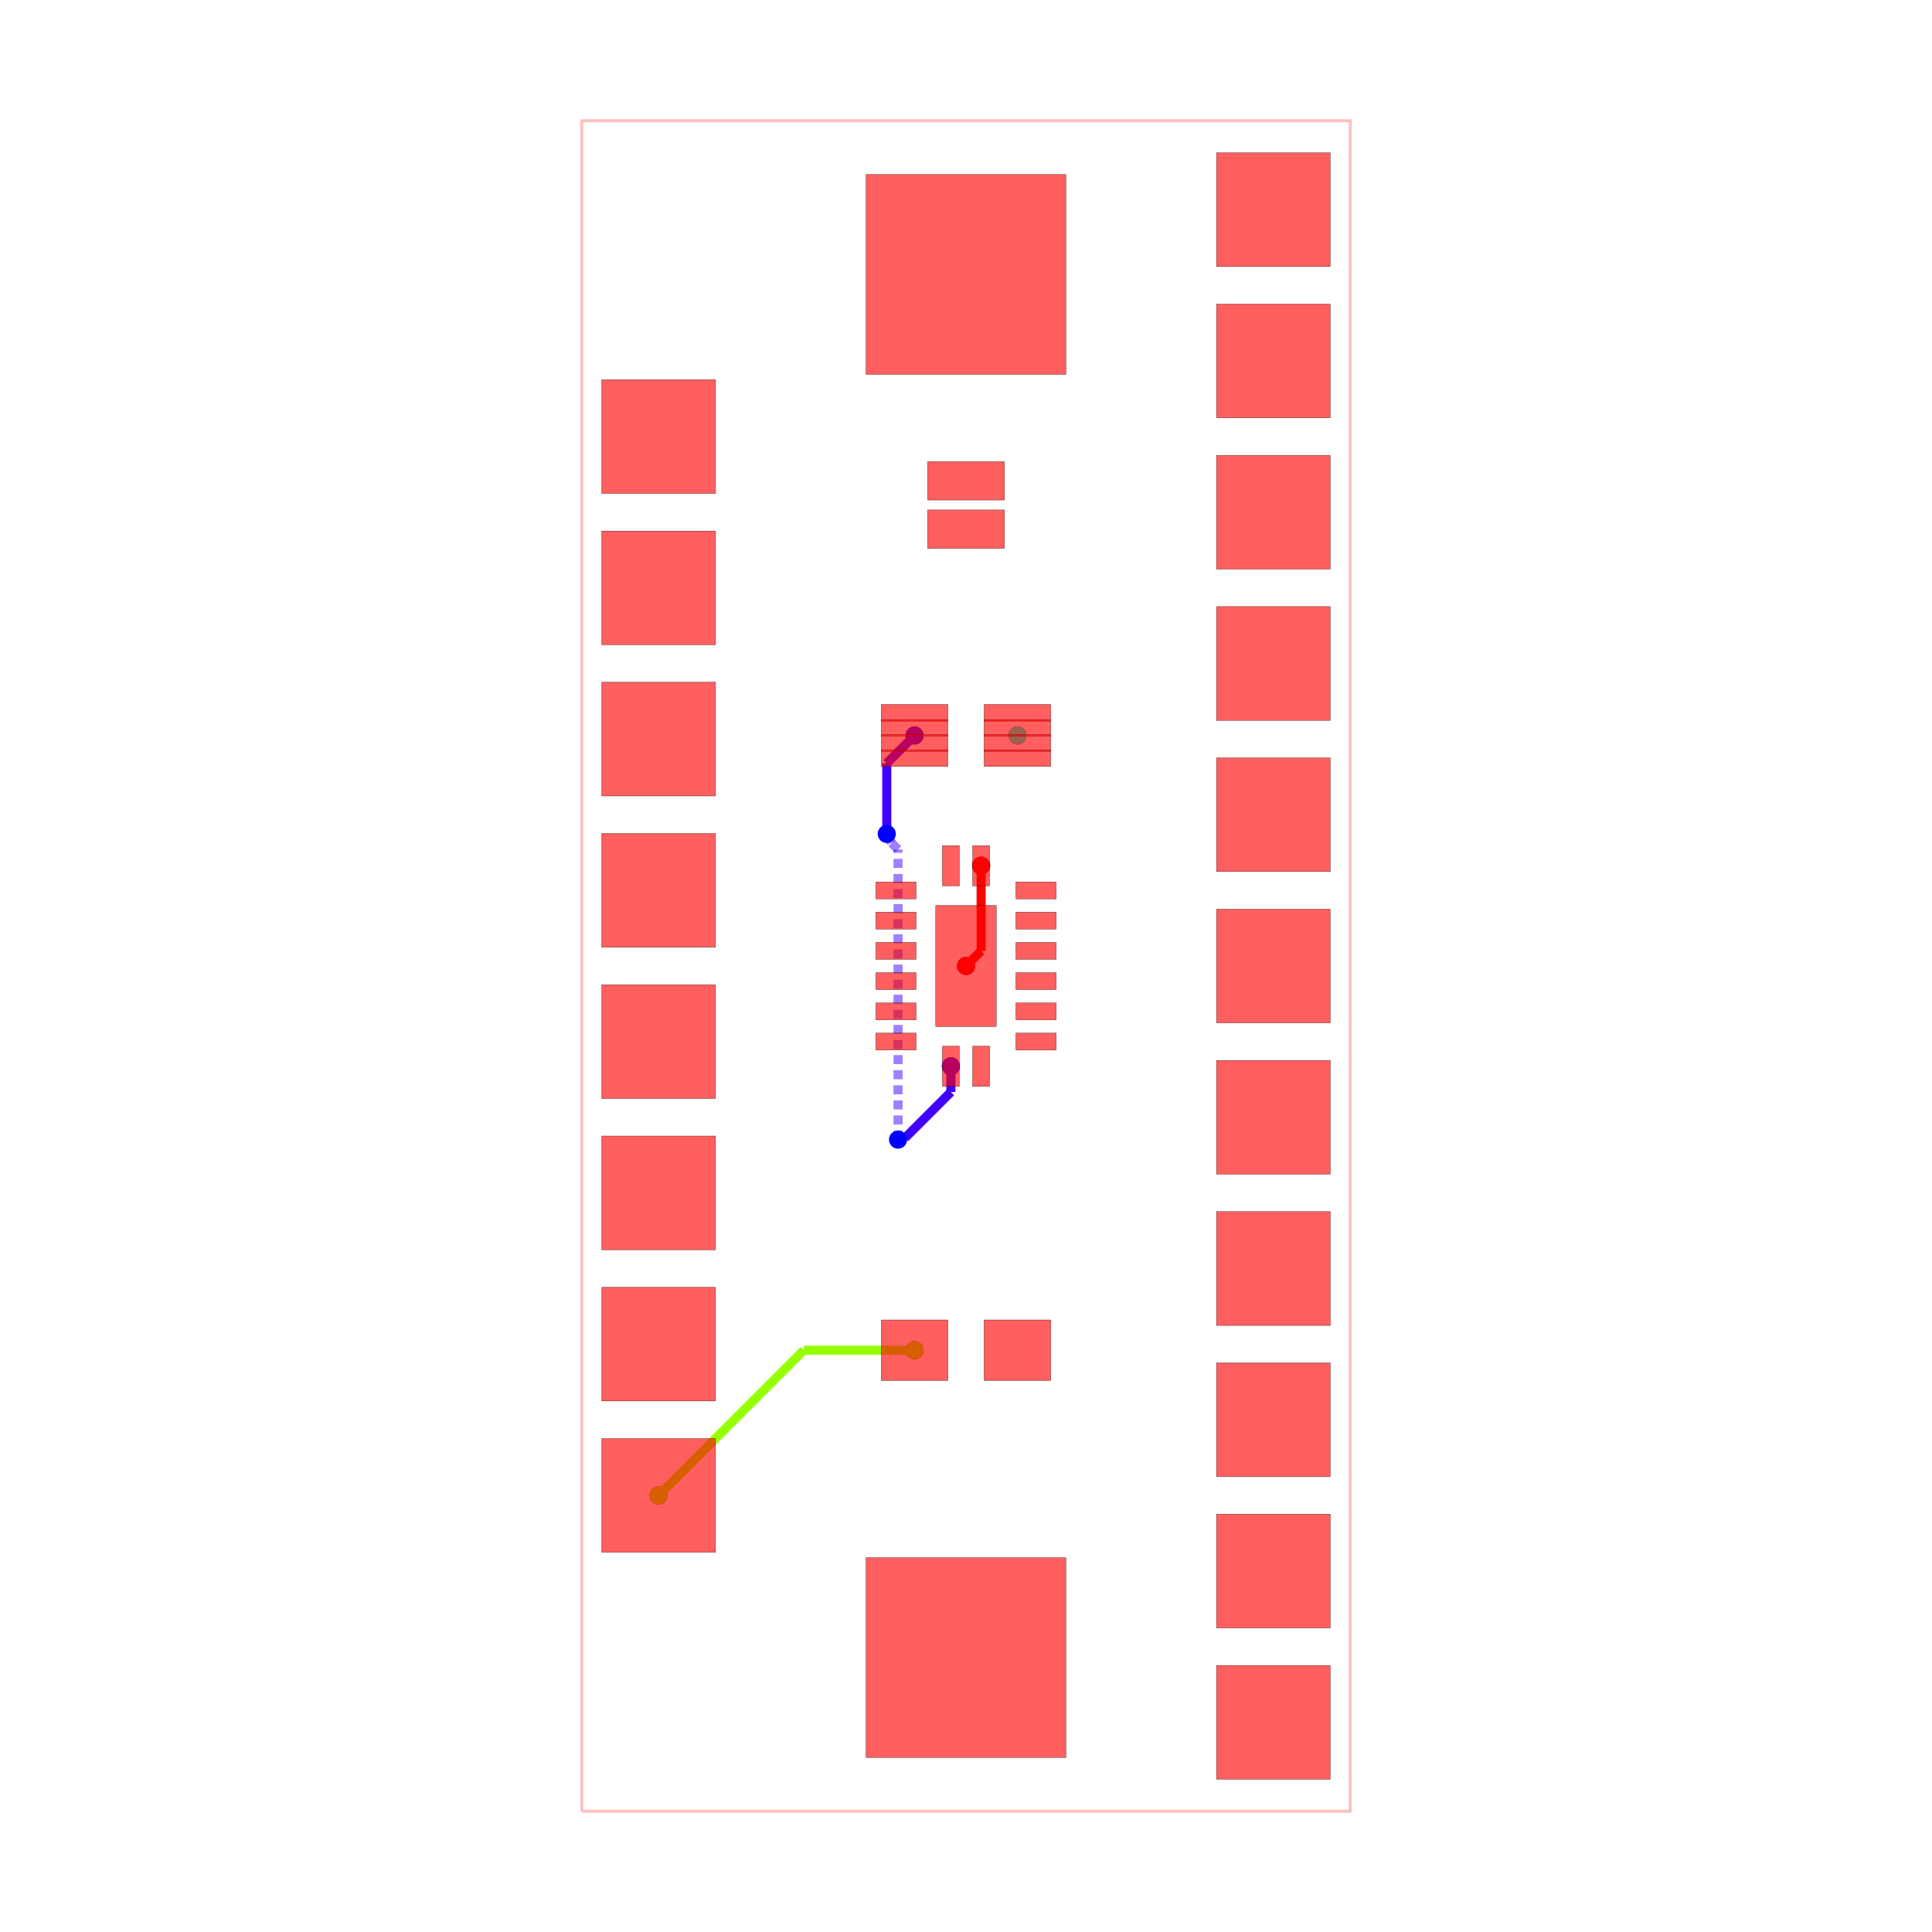
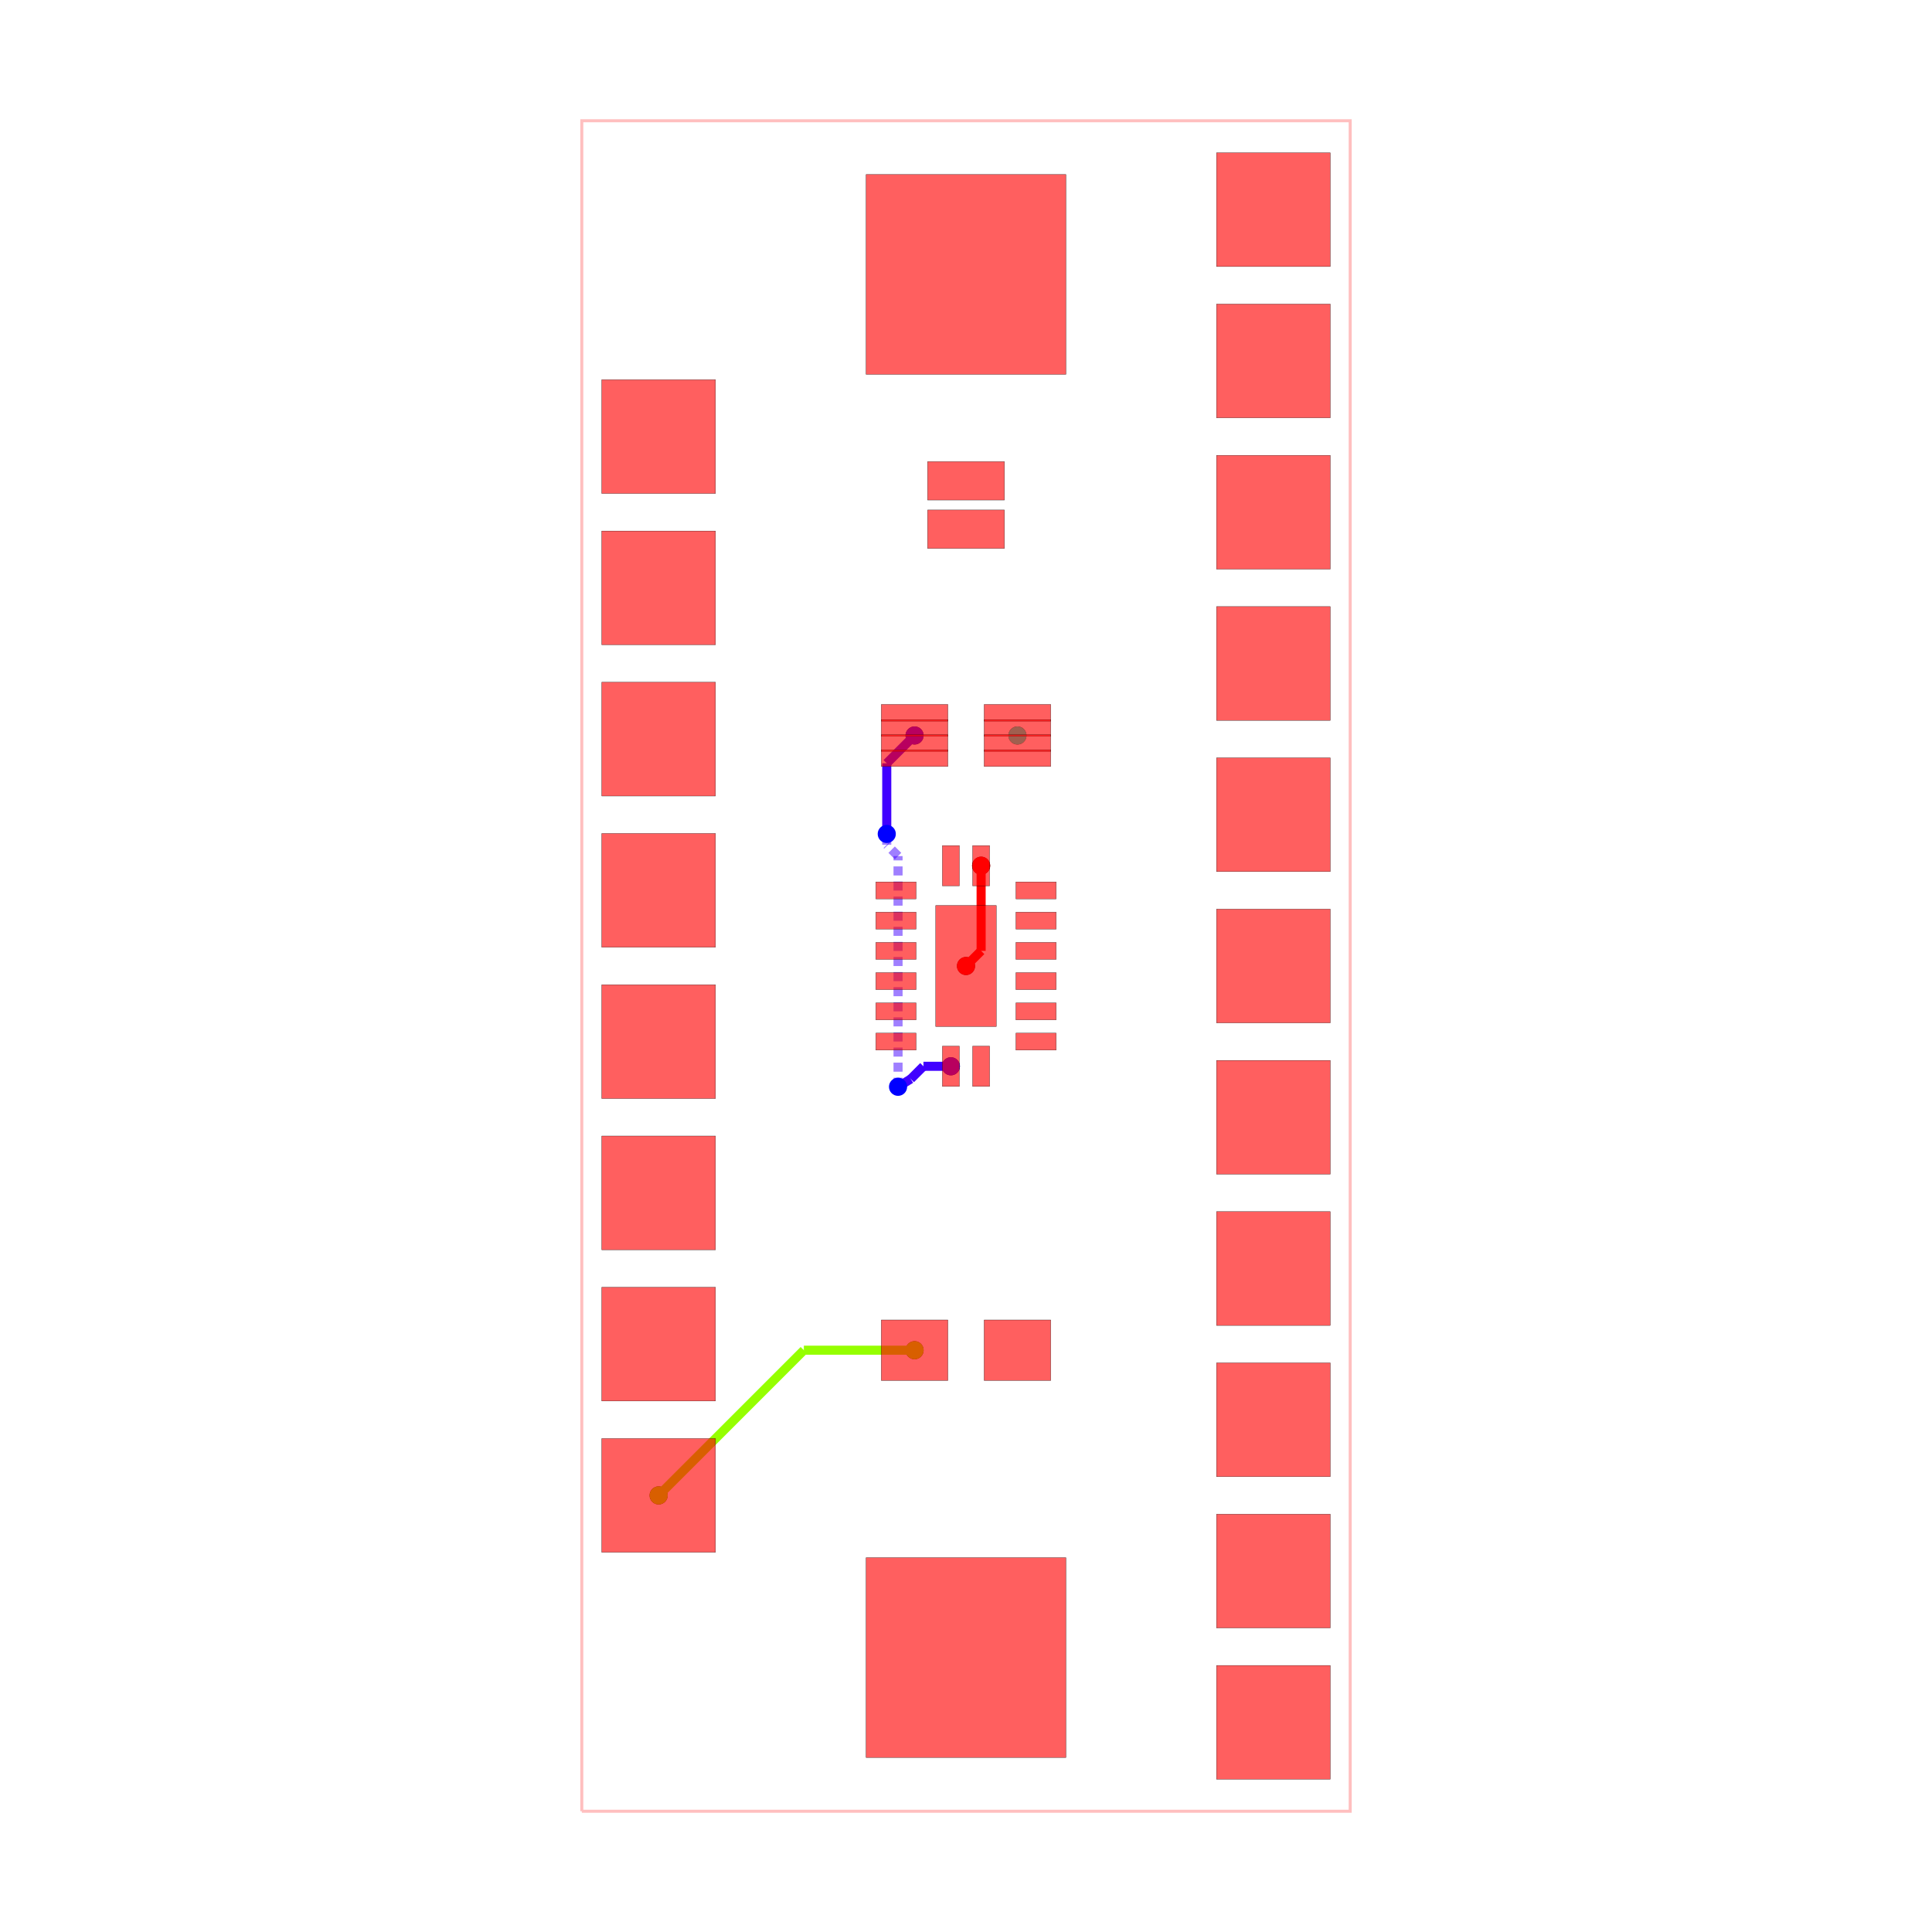
<svg xmlns="http://www.w3.org/2000/svg" width="640" height="640" viewBox="0 0 640 640">
  <rect width="100%" height="100%" fill="white" />
  <g>
    <circle data-type="point" data-label="source_trace_0 pcb_port_15" data-x="0.2499360000000478" data-y="1.6576039999998784" cx="325.009" cy="286.777" r="3" fill="black" />
  </g>
  <g>
    <circle data-type="point" data-label="source_trace_0 pcb_port_16" data-x="0" data-y="0" cx="320" cy="320" r="3" fill="black" />
  </g>
  <g>
    <circle data-type="point" data-label="source_trace_3 pcb_port_19" data-x="-0.85" data-y="-6.35" cx="302.963" cy="447.273" r="3" fill="black" />
  </g>
  <g>
    <circle data-type="point" data-label="source_trace_3 pcb_port_32" data-x="-5.080000000000001" data-y="-8.75" cx="218.182" cy="495.376" r="3" fill="black" />
  </g>
  <g>
    <circle data-type="point" data-label="source_net_0 pcb_port_17" data-x="0.85" data-y="3.81" cx="337.037" cy="243.636" r="3" fill="black" />
  </g>
  <g>
    <circle data-type="point" data-label="source_net_1 pcb_port_18" data-x="-0.85" data-y="3.81" cx="302.963" cy="243.636" r="3" fill="black" />
  </g>
  <g>
    <circle data-type="point" data-label="source_net_1 pcb_port_7" data-x="-0.2499359999999341" data-y="-1.6576039999998784" cx="314.991" cy="353.223" r="3" fill="black" />
  </g>
  <g>
    <circle data-type="point" data-label="source_trace_0 (top)" data-x="0.2499360000000478" data-y="1.6576039999998784" cx="325.009" cy="286.777" r="3" fill="hsl(0, 100%, 50%)" />
  </g>
  <g>
    <circle data-type="point" data-label="source_trace_0 (top)" data-x="0" data-y="0" cx="320" cy="320" r="3" fill="hsl(0, 100%, 50%)" />
  </g>
  <g>
    <circle data-type="point" data-label="source_trace_3 (top)" data-x="-0.85" data-y="-6.35" cx="302.963" cy="447.273" r="3" fill="hsl(85, 100%, 50%)" />
  </g>
  <g>
    <circle data-type="point" data-label="source_trace_3 (top)" data-x="-5.080000000000001" data-y="-8.75" cx="218.182" cy="495.376" r="3" fill="hsl(85, 100%, 50%)" />
  </g>
  <g>
    <circle data-type="point" data-label="source_net_0 (top)" data-x="0.85" data-y="3.81" cx="337.037" cy="243.636" r="3" fill="hsl(170, 100%, 50%)" />
  </g>
  <g>
    <circle data-type="point" data-label="source_net_1 (top)" data-x="-0.85" data-y="3.81" cx="302.963" cy="243.636" r="3" fill="hsl(255, 100%, 50%)" />
  </g>
  <g>
    <circle data-type="point" data-label="source_net_1 (top)" data-x="-0.2499359999999341" data-y="-1.6576039999998784" cx="314.991" cy="353.223" r="3" fill="hsl(255, 100%, 50%)" />
  </g>
  <g>
    <polyline data-points="-6.35,-13.97 6.35,-13.97 6.35,13.97 -6.35,13.97 -6.35,-13.97" data-type="line" data-label="" points="192.727,600 447.273,600 447.273,40 192.727,40 192.727,600" fill="none" stroke="rgba(255,0,0,0.25)" stroke-width="1px" />
  </g>
  <g>
-     <polyline data-points="-0.2499359999999341,-1.6576039999998784 -0.2499359999999341,-2.0832734293358453" data-type="line" data-label="" points="314.991,353.223 314.991,361.755" fill="none" stroke="hsl(255, 100%, 50%)" stroke-width="3.006" />
-   </g>
-   <g>
-     <polyline data-points="-0.2499359999999341,-2.0832734293358453 -1.0095371933843325,-2.8428746227202435" data-type="line" data-label="" points="314.991,361.755 299.766,376.98" fill="none" stroke="hsl(255, 100%, 50%)" stroke-width="3.006" />
-   </g>
-   <g>
-     <polyline data-points="-1.0095371933843325,-2.8428746227202435 -1.1231250000000002,-2.8693750000000002" data-type="line" data-label="" points="299.766,376.98 297.489,377.511" fill="none" stroke="hsl(255, 100%, 50%)" stroke-width="3.006" />
-   </g>
-   <g>
-     <polyline data-points="-1.1231250000000002,-2.8693750000000002 -1.1231250000000002,1.925736203016675" data-type="line" data-label="" points="297.489,377.511 297.489,281.403" fill="none" stroke="rgba(64,0,255,0.5)" stroke-width="3.006" stroke-dasharray="3 2" />
-   </g>
-   <g>
-     <polyline data-points="-1.1231250000000002,1.925736203016675 -1.2328363491402556,2.0354475521569304" data-type="line" data-label="" points="297.489,281.403 295.29,279.204" fill="none" stroke="rgba(64,0,255,0.5)" stroke-width="3.006" stroke-dasharray="3 2" />
-   </g>
-   <g>
-     <polyline data-points="-1.2328363491402556,2.0354475521569304 -1.3096875000000001,2.1828125000000003" data-type="line" data-label="" points="295.29,279.204 293.75,276.25" fill="none" stroke="rgba(64,0,255,0.5)" stroke-width="3.006" stroke-dasharray="3 2" />
+     <polyline data-points="-0.2499359999999341,-1.6576039999998784 -0.7034870252754228,-1.6576039999998784" data-type="line" data-label="" points="314.991,353.223 305.9,353.223" fill="none" stroke="hsl(255, 100%, 50%)" stroke-width="3.006" />
+   </g>
+   <g>
+     <polyline data-points="-0.7034870252754228,-1.6576039999998784 -0.9130448122598904,-1.867161786984346" data-type="line" data-label="" points="305.9,353.223 301.7,357.423" fill="none" stroke="hsl(255, 100%, 50%)" stroke-width="3.006" />
+   </g>
+   <g>
+     <polyline data-points="-0.9130448122598904,-1.867161786984346 -1.1231250000000002,-1.9962500000000003" data-type="line" data-label="" points="301.7,357.423 297.489,360.011" fill="none" stroke="hsl(255, 100%, 50%)" stroke-width="3.006" />
+   </g>
+   <g>
+     <polyline data-points="-1.1231250000000002,-1.9962500000000003 -1.1231250000000002,1.8167971502049447" data-type="line" data-label="" points="297.489,360.011 297.489,283.586" fill="none" stroke="rgba(64,0,255,0.5)" stroke-width="3.006" stroke-dasharray="3 2" />
+   </g>
+   <g>
+     <polyline data-points="-1.1231250000000002,1.8167971502049447 -1.3096875000000001,2.0033596502049447" data-type="line" data-label="" points="297.489,283.586 293.75,279.847" fill="none" stroke="rgba(64,0,255,0.5)" stroke-width="3.006" stroke-dasharray="3 2" />
+   </g>
+   <g>
+     <polyline data-points="-1.3096875000000001,2.0033596502049447 -1.3096875000000001,2.1828125000000003" data-type="line" data-label="" points="293.75,279.847 293.75,276.25" fill="none" stroke="rgba(64,0,255,0.5)" stroke-width="3.006" stroke-dasharray="3 2" />
  </g>
  <g>
    <polyline data-points="-1.3096875000000001,2.1828125000000003 -1.3096875000000001,3.3503125" data-type="line" data-label="" points="293.75,276.25 293.75,252.85" fill="none" stroke="hsl(255, 100%, 50%)" stroke-width="3.006" />
  </g>
  <g>
    <polyline data-points="-1.3096875000000001,3.3503125 -0.85,3.81" data-type="line" data-label="" points="293.75,252.85 302.963,243.636" fill="none" stroke="hsl(255, 100%, 50%)" stroke-width="3.006" />
  </g>
  <g>
    <polyline data-points="-0.85,-6.35 -2.6800000000000006,-6.35" data-type="line" data-label="" points="302.963,447.273 266.285,447.273" fill="none" stroke="hsl(85, 100%, 50%)" stroke-width="3.006" />
  </g>
  <g>
    <polyline data-points="-2.6800000000000006,-6.35 -5.080000000000001,-8.75" data-type="line" data-label="" points="266.285,447.273 218.182,495.376" fill="none" stroke="hsl(85, 100%, 50%)" stroke-width="3.006" />
  </g>
  <g>
    <polyline data-points="0.2499360000000478,1.6576039999998784 0.2499360000000478,0.2499360000000478" data-type="line" data-label="" points="325.009,286.777 325.009,314.991" fill="none" stroke="hsl(0, 100%, 50%)" stroke-width="3.006" />
  </g>
  <g>
    <polyline data-points="0.2499360000000478,0.2499360000000478 0,0" data-type="line" data-label="" points="325.009,314.991 320,320" fill="none" stroke="hsl(0, 100%, 50%)" stroke-width="3.006" />
  </g>
  <g>
    <rect data-type="rect" data-label="top" data-x="-1.1574779999999691" data-y="1.249934000000053" x="290.136" y="292.142" width="13.329" height="5.612" fill="rgba(255,0,0,0.25)" stroke="black" stroke-width="0.05" />
  </g>
  <g>
    <rect data-type="rect" data-label="top" data-x="-1.1574779999999691" data-y="0.750061999999957" x="290.136" y="302.16" width="13.329" height="5.612" fill="rgba(255,0,0,0.25)" stroke="black" stroke-width="0.05" />
  </g>
  <g>
    <rect data-type="rect" data-label="top" data-x="-1.1574779999999691" data-y="0.24993599999993413" x="290.136" y="312.184" width="13.329" height="5.612" fill="rgba(255,0,0,0.25)" stroke="black" stroke-width="0.05" />
  </g>
  <g>
    <rect data-type="rect" data-label="top" data-x="-1.1574779999999691" data-y="-0.2499359999998206" x="290.136" y="322.203" width="13.329" height="5.612" fill="rgba(255,0,0,0.25)" stroke="black" stroke-width="0.05" />
  </g>
  <g>
    <rect data-type="rect" data-label="top" data-x="-1.1574779999999691" data-y="-0.7500619999999573" x="290.136" y="332.227" width="13.329" height="5.612" fill="rgba(255,0,0,0.25)" stroke="black" stroke-width="0.05" />
  </g>
  <g>
    <rect data-type="rect" data-label="top" data-x="-1.1574779999999691" data-y="-1.2499339999999393" x="290.136" y="342.246" width="13.329" height="5.612" fill="rgba(255,0,0,0.25)" stroke="black" stroke-width="0.05" />
  </g>
  <g>
    <rect data-type="rect" data-label="top" data-x="-0.2499359999999341" data-y="-1.6576039999998784" x="312.184" y="346.559" width="5.612" height="13.329" fill="rgba(255,0,0,0.25)" stroke="black" stroke-width="0.05" />
  </g>
  <g>
    <rect data-type="rect" data-label="top" data-x="0.249936000000048" data-y="-1.6576039999998784" x="322.203" y="346.559" width="5.612" height="13.329" fill="rgba(255,0,0,0.25)" stroke="black" stroke-width="0.05" />
  </g>
  <g>
    <rect data-type="rect" data-label="top" data-x="1.1574779999999691" data-y="-1.2499339999999393" x="336.535" y="342.246" width="13.329" height="5.612" fill="rgba(255,0,0,0.25)" stroke="black" stroke-width="0.05" />
  </g>
  <g>
    <rect data-type="rect" data-label="top" data-x="1.1574779999999691" data-y="-0.750061999999957" x="336.535" y="332.227" width="13.329" height="5.612" fill="rgba(255,0,0,0.25)" stroke="black" stroke-width="0.05" />
  </g>
  <g>
    <rect data-type="rect" data-label="top" data-x="1.1574779999999691" data-y="-0.24993599999982044" x="336.535" y="322.203" width="13.329" height="5.612" fill="rgba(255,0,0,0.25)" stroke="black" stroke-width="0.05" />
  </g>
  <g>
    <rect data-type="rect" data-label="top" data-x="1.1574779999999691" data-y="0.2499359999999343" x="336.535" y="312.184" width="13.329" height="5.612" fill="rgba(255,0,0,0.25)" stroke="black" stroke-width="0.05" />
  </g>
  <g>
    <rect data-type="rect" data-label="top" data-x="1.1574779999999691" data-y="0.7500619999999573" x="336.535" y="302.16" width="13.329" height="5.612" fill="rgba(255,0,0,0.25)" stroke="black" stroke-width="0.05" />
  </g>
  <g>
    <rect data-type="rect" data-label="top" data-x="1.1574779999999691" data-y="1.249934000000053" x="336.535" y="292.142" width="13.329" height="5.612" fill="rgba(255,0,0,0.25)" stroke="black" stroke-width="0.05" />
  </g>
  <g>
    <rect data-type="rect" data-label="top" data-x="0.2499360000000478" data-y="1.6576039999998784" x="322.203" y="280.112" width="5.612" height="13.329" fill="rgba(255,0,0,0.25)" stroke="black" stroke-width="0.05" />
  </g>
  <g>
    <rect data-type="rect" data-label="top" data-x="-0.24993599999993432" data-y="1.6576039999998784" x="312.184" y="280.112" width="5.612" height="13.329" fill="rgba(255,0,0,0.25)" stroke="black" stroke-width="0.05" />
  </g>
  <g>
    <rect data-type="rect" data-label="top" data-x="0" data-y="0" x="309.979" y="299.957" width="20.043" height="40.086" fill="rgba(255,0,0,0.25)" stroke="black" stroke-width="0.05" />
  </g>
  <g>
    <rect data-type="rect" data-label="top" data-x="0.85" data-y="4.1850000000000005" x="326.013" y="233.364" width="22.047" height="5.512" fill="rgba(255,0,0,0.25)" stroke="black" stroke-width="0.05" />
  </g>
  <g>
    <rect data-type="rect" data-label="top" data-x="0.85" data-y="3.935" x="326.013" y="238.375" width="22.047" height="5.512" fill="rgba(255,0,0,0.25)" stroke="black" stroke-width="0.05" />
  </g>
  <g>
    <rect data-type="rect" data-label="top" data-x="0.85" data-y="3.685" x="326.013" y="243.386" width="22.047" height="5.512" fill="rgba(255,0,0,0.25)" stroke="black" stroke-width="0.05" />
  </g>
  <g>
    <rect data-type="rect" data-label="top" data-x="0.85" data-y="3.435" x="326.013" y="248.397" width="22.047" height="5.512" fill="rgba(255,0,0,0.25)" stroke="black" stroke-width="0.05" />
  </g>
  <g>
    <rect data-type="rect" data-label="top" data-x="-0.85" data-y="4.1850000000000005" x="291.94" y="233.364" width="22.047" height="5.512" fill="rgba(255,0,0,0.25)" stroke="black" stroke-width="0.05" />
  </g>
  <g>
    <rect data-type="rect" data-label="top" data-x="-0.85" data-y="3.935" x="291.94" y="238.375" width="22.047" height="5.512" fill="rgba(255,0,0,0.25)" stroke="black" stroke-width="0.05" />
  </g>
  <g>
    <rect data-type="rect" data-label="top" data-x="-0.85" data-y="3.685" x="291.94" y="243.386" width="22.047" height="5.512" fill="rgba(255,0,0,0.25)" stroke="black" stroke-width="0.05" />
  </g>
  <g>
    <rect data-type="rect" data-label="top" data-x="-0.85" data-y="3.435" x="291.94" y="248.397" width="22.047" height="5.512" fill="rgba(255,0,0,0.25)" stroke="black" stroke-width="0.05" />
  </g>
  <g>
    <rect data-type="rect" data-label="top" data-x="-0.85" data-y="-6.35" x="291.94" y="437.251" width="22.047" height="20.043" fill="rgba(255,0,0,0.25)" stroke="black" stroke-width="0.05" />
  </g>
  <g>
    <rect data-type="rect" data-label="top" data-x="0.85" data-y="-6.35" x="326.013" y="437.251" width="22.047" height="20.043" fill="rgba(255,0,0,0.25)" stroke="black" stroke-width="0.05" />
  </g>
  <g>
    <rect data-type="rect" data-label="top" data-x="0" data-y="7.219" x="307.273" y="168.946" width="25.455" height="12.727" fill="rgba(255,0,0,0.25)" stroke="black" stroke-width="0.05" />
  </g>
  <g>
    <rect data-type="rect" data-label="top" data-x="4.898587196589413e-17" data-y="8.019" x="307.273" y="152.912" width="25.455" height="12.727" fill="rgba(255,0,0,0.25)" stroke="black" stroke-width="0.05" />
  </g>
  <g>
    <rect data-type="rect" data-label="top, inner1, inner2, bottom" data-x="5.079999999999999" data-y="12.5" x="402.978" y="50.623" width="37.681" height="37.681" fill="rgba(255,0,0,0.25)" stroke="black" stroke-width="0.05" />
  </g>
  <g>
    <rect data-type="rect" data-label="top, inner1, inner2, bottom" data-x="5.079999999999999" data-y="10" x="402.978" y="100.73" width="37.681" height="37.681" fill="rgba(255,0,0,0.25)" stroke="black" stroke-width="0.05" />
  </g>
  <g>
    <rect data-type="rect" data-label="top, inner1, inner2, bottom" data-x="5.079999999999999" data-y="7.5" x="402.978" y="150.838" width="37.681" height="37.681" fill="rgba(255,0,0,0.25)" stroke="black" stroke-width="0.05" />
  </g>
  <g>
    <rect data-type="rect" data-label="top, inner1, inner2, bottom" data-x="5.08" data-y="5" x="402.978" y="200.945" width="37.681" height="37.681" fill="rgba(255,0,0,0.25)" stroke="black" stroke-width="0.05" />
  </g>
  <g>
    <rect data-type="rect" data-label="top, inner1, inner2, bottom" data-x="5.08" data-y="2.5" x="402.978" y="251.052" width="37.681" height="37.681" fill="rgba(255,0,0,0.25)" stroke="black" stroke-width="0.05" />
  </g>
  <g>
    <rect data-type="rect" data-label="top, inner1, inner2, bottom" data-x="5.08" data-y="0" x="402.978" y="301.16" width="37.681" height="37.681" fill="rgba(255,0,0,0.25)" stroke="black" stroke-width="0.05" />
  </g>
  <g>
    <rect data-type="rect" data-label="top, inner1, inner2, bottom" data-x="5.08" data-y="-2.5" x="402.978" y="351.267" width="37.681" height="37.681" fill="rgba(255,0,0,0.25)" stroke="black" stroke-width="0.05" />
  </g>
  <g>
    <rect data-type="rect" data-label="top, inner1, inner2, bottom" data-x="5.08" data-y="-5" x="402.978" y="401.374" width="37.681" height="37.681" fill="rgba(255,0,0,0.25)" stroke="black" stroke-width="0.05" />
  </g>
  <g>
    <rect data-type="rect" data-label="top, inner1, inner2, bottom" data-x="5.080000000000001" data-y="-7.5" x="402.978" y="451.482" width="37.681" height="37.681" fill="rgba(255,0,0,0.25)" stroke="black" stroke-width="0.05" />
  </g>
  <g>
    <rect data-type="rect" data-label="top, inner1, inner2, bottom" data-x="5.080000000000001" data-y="-10" x="402.978" y="501.589" width="37.681" height="37.681" fill="rgba(255,0,0,0.25)" stroke="black" stroke-width="0.05" />
  </g>
  <g>
    <rect data-type="rect" data-label="top, inner1, inner2, bottom" data-x="5.080000000000001" data-y="-12.5" x="402.978" y="551.696" width="37.681" height="37.681" fill="rgba(255,0,0,0.25)" stroke="black" stroke-width="0.05" />
  </g>
  <g>
    <rect data-type="rect" data-label="top, inner1, inner2, bottom" data-x="-5.080000000000001" data-y="-8.75" x="199.341" y="476.535" width="37.681" height="37.681" fill="rgba(255,0,0,0.25)" stroke="black" stroke-width="0.05" />
  </g>
  <g>
    <rect data-type="rect" data-label="top, inner1, inner2, bottom" data-x="-5.08" data-y="-6.25" x="199.341" y="426.428" width="37.681" height="37.681" fill="rgba(255,0,0,0.25)" stroke="black" stroke-width="0.05" />
  </g>
  <g>
    <rect data-type="rect" data-label="top, inner1, inner2, bottom" data-x="-5.08" data-y="-3.75" x="199.341" y="376.321" width="37.681" height="37.681" fill="rgba(255,0,0,0.25)" stroke="black" stroke-width="0.05" />
  </g>
  <g>
    <rect data-type="rect" data-label="top, inner1, inner2, bottom" data-x="-5.08" data-y="-1.25" x="199.341" y="326.213" width="37.681" height="37.681" fill="rgba(255,0,0,0.25)" stroke="black" stroke-width="0.05" />
  </g>
  <g>
    <rect data-type="rect" data-label="top, inner1, inner2, bottom" data-x="-5.08" data-y="1.25" x="199.341" y="276.106" width="37.681" height="37.681" fill="rgba(255,0,0,0.25)" stroke="black" stroke-width="0.05" />
  </g>
  <g>
    <rect data-type="rect" data-label="top, inner1, inner2, bottom" data-x="-5.08" data-y="3.75" x="199.341" y="225.999" width="37.681" height="37.681" fill="rgba(255,0,0,0.25)" stroke="black" stroke-width="0.05" />
  </g>
  <g>
    <rect data-type="rect" data-label="top, inner1, inner2, bottom" data-x="-5.08" data-y="6.25" x="199.341" y="175.891" width="37.681" height="37.681" fill="rgba(255,0,0,0.25)" stroke="black" stroke-width="0.05" />
  </g>
  <g>
    <rect data-type="rect" data-label="top, inner1, inner2, bottom" data-x="-5.079999999999999" data-y="8.75" x="199.341" y="125.784" width="37.681" height="37.681" fill="rgba(255,0,0,0.25)" stroke="black" stroke-width="0.05" />
  </g>
  <g>
    <rect data-type="rect" data-label="top, inner1, inner2, bottom" data-x="0" data-y="11.43" x="286.909" y="57.818" width="66.182" height="66.182" fill="rgba(255,0,0,0.25)" stroke="black" stroke-width="0.05" />
  </g>
  <g>
    <rect data-type="rect" data-label="top, inner1, inner2, bottom" data-x="0" data-y="-11.43" x="286.909" y="516" width="66.182" height="66.182" fill="rgba(255,0,0,0.25)" stroke="black" stroke-width="0.05" />
  </g>
  <g>
    <rect data-type="rect" data-label="" data-x="-1.1574779999999691" data-y="1.249934000000053" x="290.136" y="292.142" width="13.329" height="5.612" fill="rgba(255,0,0,0.5)" stroke="black" stroke-width="0.05" />
  </g>
  <g>
    <rect data-type="rect" data-label="" data-x="-1.1574779999999691" data-y="0.750061999999957" x="290.136" y="302.16" width="13.329" height="5.612" fill="rgba(255,0,0,0.5)" stroke="black" stroke-width="0.05" />
  </g>
  <g>
    <rect data-type="rect" data-label="" data-x="-1.1574779999999691" data-y="0.24993599999993413" x="290.136" y="312.184" width="13.329" height="5.612" fill="rgba(255,0,0,0.5)" stroke="black" stroke-width="0.05" />
  </g>
  <g>
    <rect data-type="rect" data-label="" data-x="-1.1574779999999691" data-y="-0.2499359999998206" x="290.136" y="322.203" width="13.329" height="5.612" fill="rgba(255,0,0,0.5)" stroke="black" stroke-width="0.05" />
  </g>
  <g>
    <rect data-type="rect" data-label="" data-x="-1.1574779999999691" data-y="-0.7500619999999573" x="290.136" y="332.227" width="13.329" height="5.612" fill="rgba(255,0,0,0.5)" stroke="black" stroke-width="0.05" />
  </g>
  <g>
    <rect data-type="rect" data-label="" data-x="-1.1574779999999691" data-y="-1.2499339999999393" x="290.136" y="342.246" width="13.329" height="5.612" fill="rgba(255,0,0,0.5)" stroke="black" stroke-width="0.05" />
  </g>
  <g>
    <rect data-type="rect" data-label="" data-x="-0.2499359999999341" data-y="-1.6576039999998784" x="312.184" y="346.559" width="5.612" height="13.329" fill="rgba(255,0,0,0.5)" stroke="black" stroke-width="0.05" />
  </g>
  <g>
    <rect data-type="rect" data-label="" data-x="0.249936000000048" data-y="-1.6576039999998784" x="322.203" y="346.559" width="5.612" height="13.329" fill="rgba(255,0,0,0.5)" stroke="black" stroke-width="0.05" />
  </g>
  <g>
    <rect data-type="rect" data-label="" data-x="1.1574779999999691" data-y="-1.2499339999999393" x="336.535" y="342.246" width="13.329" height="5.612" fill="rgba(255,0,0,0.5)" stroke="black" stroke-width="0.05" />
  </g>
  <g>
    <rect data-type="rect" data-label="" data-x="1.1574779999999691" data-y="-0.750061999999957" x="336.535" y="332.227" width="13.329" height="5.612" fill="rgba(255,0,0,0.5)" stroke="black" stroke-width="0.05" />
  </g>
  <g>
    <rect data-type="rect" data-label="" data-x="1.1574779999999691" data-y="-0.24993599999982044" x="336.535" y="322.203" width="13.329" height="5.612" fill="rgba(255,0,0,0.5)" stroke="black" stroke-width="0.05" />
  </g>
  <g>
    <rect data-type="rect" data-label="" data-x="1.1574779999999691" data-y="0.2499359999999343" x="336.535" y="312.184" width="13.329" height="5.612" fill="rgba(255,0,0,0.5)" stroke="black" stroke-width="0.05" />
  </g>
  <g>
    <rect data-type="rect" data-label="" data-x="1.1574779999999691" data-y="0.7500619999999573" x="336.535" y="302.16" width="13.329" height="5.612" fill="rgba(255,0,0,0.5)" stroke="black" stroke-width="0.05" />
  </g>
  <g>
    <rect data-type="rect" data-label="" data-x="1.1574779999999691" data-y="1.249934000000053" x="336.535" y="292.142" width="13.329" height="5.612" fill="rgba(255,0,0,0.5)" stroke="black" stroke-width="0.05" />
  </g>
  <g>
    <rect data-type="rect" data-label="" data-x="0.2499360000000478" data-y="1.6576039999998784" x="322.203" y="280.112" width="5.612" height="13.329" fill="rgba(255,0,0,0.5)" stroke="black" stroke-width="0.05" />
  </g>
  <g>
    <rect data-type="rect" data-label="" data-x="-0.24993599999993432" data-y="1.6576039999998784" x="312.184" y="280.112" width="5.612" height="13.329" fill="rgba(255,0,0,0.5)" stroke="black" stroke-width="0.05" />
  </g>
  <g>
    <rect data-type="rect" data-label="" data-x="0" data-y="0" x="309.979" y="299.957" width="20.043" height="40.086" fill="rgba(255,0,0,0.5)" stroke="black" stroke-width="0.05" />
  </g>
  <g>
    <rect data-type="rect" data-label="" data-x="0.85" data-y="4.1850000000000005" x="326.013" y="233.364" width="22.047" height="5.512" fill="rgba(255,0,0,0.5)" stroke="black" stroke-width="0.05" />
  </g>
  <g>
    <rect data-type="rect" data-label="" data-x="0.85" data-y="3.935" x="326.013" y="238.375" width="22.047" height="5.512" fill="rgba(255,0,0,0.5)" stroke="black" stroke-width="0.05" />
  </g>
  <g>
    <rect data-type="rect" data-label="" data-x="0.85" data-y="3.685" x="326.013" y="243.386" width="22.047" height="5.512" fill="rgba(255,0,0,0.5)" stroke="black" stroke-width="0.05" />
  </g>
  <g>
    <rect data-type="rect" data-label="" data-x="0.85" data-y="3.435" x="326.013" y="248.397" width="22.047" height="5.512" fill="rgba(255,0,0,0.5)" stroke="black" stroke-width="0.05" />
  </g>
  <g>
    <rect data-type="rect" data-label="" data-x="-0.85" data-y="4.1850000000000005" x="291.94" y="233.364" width="22.047" height="5.512" fill="rgba(255,0,0,0.5)" stroke="black" stroke-width="0.05" />
  </g>
  <g>
    <rect data-type="rect" data-label="" data-x="-0.85" data-y="3.935" x="291.94" y="238.375" width="22.047" height="5.512" fill="rgba(255,0,0,0.5)" stroke="black" stroke-width="0.05" />
  </g>
  <g>
    <rect data-type="rect" data-label="" data-x="-0.85" data-y="3.685" x="291.94" y="243.386" width="22.047" height="5.512" fill="rgba(255,0,0,0.5)" stroke="black" stroke-width="0.05" />
  </g>
  <g>
    <rect data-type="rect" data-label="" data-x="-0.85" data-y="3.435" x="291.94" y="248.397" width="22.047" height="5.512" fill="rgba(255,0,0,0.5)" stroke="black" stroke-width="0.05" />
  </g>
  <g>
    <rect data-type="rect" data-label="" data-x="-0.85" data-y="-6.35" x="291.94" y="437.251" width="22.047" height="20.043" fill="rgba(255,0,0,0.5)" stroke="black" stroke-width="0.05" />
  </g>
  <g>
    <rect data-type="rect" data-label="" data-x="0.85" data-y="-6.35" x="326.013" y="437.251" width="22.047" height="20.043" fill="rgba(255,0,0,0.5)" stroke="black" stroke-width="0.05" />
  </g>
  <g>
    <rect data-type="rect" data-label="" data-x="0" data-y="7.219" x="307.273" y="168.946" width="25.455" height="12.727" fill="rgba(255,0,0,0.5)" stroke="black" stroke-width="0.05" />
  </g>
  <g>
    <rect data-type="rect" data-label="" data-x="4.898587196589413e-17" data-y="8.019" x="307.273" y="152.912" width="25.455" height="12.727" fill="rgba(255,0,0,0.5)" stroke="black" stroke-width="0.05" />
  </g>
  <g>
    <rect data-type="rect" data-label="" data-x="5.079999999999999" data-y="12.5" x="402.978" y="50.623" width="37.681" height="37.681" fill="rgba(255,0,0,0.5)" stroke="black" stroke-width="0.05" />
  </g>
  <g>
    <rect data-type="rect" data-label="" data-x="5.079999999999999" data-y="10" x="402.978" y="100.73" width="37.681" height="37.681" fill="rgba(255,0,0,0.5)" stroke="black" stroke-width="0.05" />
  </g>
  <g>
    <rect data-type="rect" data-label="" data-x="5.079999999999999" data-y="7.5" x="402.978" y="150.838" width="37.681" height="37.681" fill="rgba(255,0,0,0.5)" stroke="black" stroke-width="0.05" />
  </g>
  <g>
    <rect data-type="rect" data-label="" data-x="5.08" data-y="5" x="402.978" y="200.945" width="37.681" height="37.681" fill="rgba(255,0,0,0.5)" stroke="black" stroke-width="0.05" />
  </g>
  <g>
    <rect data-type="rect" data-label="" data-x="5.08" data-y="2.5" x="402.978" y="251.052" width="37.681" height="37.681" fill="rgba(255,0,0,0.5)" stroke="black" stroke-width="0.05" />
  </g>
  <g>
    <rect data-type="rect" data-label="" data-x="5.08" data-y="0" x="402.978" y="301.16" width="37.681" height="37.681" fill="rgba(255,0,0,0.5)" stroke="black" stroke-width="0.05" />
  </g>
  <g>
    <rect data-type="rect" data-label="" data-x="5.08" data-y="-2.5" x="402.978" y="351.267" width="37.681" height="37.681" fill="rgba(255,0,0,0.5)" stroke="black" stroke-width="0.05" />
  </g>
  <g>
    <rect data-type="rect" data-label="" data-x="5.08" data-y="-5" x="402.978" y="401.374" width="37.681" height="37.681" fill="rgba(255,0,0,0.5)" stroke="black" stroke-width="0.05" />
  </g>
  <g>
    <rect data-type="rect" data-label="" data-x="5.080000000000001" data-y="-7.5" x="402.978" y="451.482" width="37.681" height="37.681" fill="rgba(255,0,0,0.5)" stroke="black" stroke-width="0.05" />
  </g>
  <g>
    <rect data-type="rect" data-label="" data-x="5.080000000000001" data-y="-10" x="402.978" y="501.589" width="37.681" height="37.681" fill="rgba(255,0,0,0.5)" stroke="black" stroke-width="0.05" />
  </g>
  <g>
    <rect data-type="rect" data-label="" data-x="5.080000000000001" data-y="-12.5" x="402.978" y="551.696" width="37.681" height="37.681" fill="rgba(255,0,0,0.5)" stroke="black" stroke-width="0.05" />
  </g>
  <g>
    <rect data-type="rect" data-label="" data-x="-5.080000000000001" data-y="-8.75" x="199.341" y="476.535" width="37.681" height="37.681" fill="rgba(255,0,0,0.5)" stroke="black" stroke-width="0.05" />
  </g>
  <g>
    <rect data-type="rect" data-label="" data-x="-5.08" data-y="-6.25" x="199.341" y="426.428" width="37.681" height="37.681" fill="rgba(255,0,0,0.5)" stroke="black" stroke-width="0.05" />
  </g>
  <g>
    <rect data-type="rect" data-label="" data-x="-5.08" data-y="-3.75" x="199.341" y="376.321" width="37.681" height="37.681" fill="rgba(255,0,0,0.5)" stroke="black" stroke-width="0.05" />
  </g>
  <g>
    <rect data-type="rect" data-label="" data-x="-5.08" data-y="-1.25" x="199.341" y="326.213" width="37.681" height="37.681" fill="rgba(255,0,0,0.5)" stroke="black" stroke-width="0.05" />
  </g>
  <g>
    <rect data-type="rect" data-label="" data-x="-5.08" data-y="1.25" x="199.341" y="276.106" width="37.681" height="37.681" fill="rgba(255,0,0,0.5)" stroke="black" stroke-width="0.05" />
  </g>
  <g>
    <rect data-type="rect" data-label="" data-x="-5.08" data-y="3.75" x="199.341" y="225.999" width="37.681" height="37.681" fill="rgba(255,0,0,0.5)" stroke="black" stroke-width="0.05" />
  </g>
  <g>
    <rect data-type="rect" data-label="" data-x="-5.08" data-y="6.25" x="199.341" y="175.891" width="37.681" height="37.681" fill="rgba(255,0,0,0.5)" stroke="black" stroke-width="0.05" />
  </g>
  <g>
    <rect data-type="rect" data-label="" data-x="-5.079999999999999" data-y="8.75" x="199.341" y="125.784" width="37.681" height="37.681" fill="rgba(255,0,0,0.5)" stroke="black" stroke-width="0.05" />
  </g>
  <g>
    <rect data-type="rect" data-label="" data-x="0" data-y="11.43" x="286.909" y="57.818" width="66.182" height="66.182" fill="rgba(255,0,0,0.5)" stroke="black" stroke-width="0.05" />
  </g>
  <g>
    <rect data-type="rect" data-label="" data-x="0" data-y="-11.43" x="286.909" y="516" width="66.182" height="66.182" fill="rgba(255,0,0,0.5)" stroke="black" stroke-width="0.05" />
  </g>
-   <circle data-type="circle" data-label="" data-x="-1.1231250000000002" data-y="-2.8693750000000002" cx="297.489" cy="377.511" r="3.006" fill="blue" stroke="none" stroke-width="0.05" />
+   <circle data-type="circle" data-label="" data-x="-1.1231250000000002" data-y="-1.9962500000000003" cx="297.489" cy="360.011" r="3.006" fill="blue" stroke="none" stroke-width="0.05" />
  <circle data-type="circle" data-label="" data-x="-1.3096875000000001" data-y="2.1828125000000003" cx="293.75" cy="276.25" r="3.006" fill="blue" stroke="none" stroke-width="0.05" />
  <g id="crosshair" style="display: none">
    <line id="crosshair-h" y1="0" y2="640" stroke="#666" stroke-width="0.5" />
    <line id="crosshair-v" x1="0" x2="640" stroke="#666" stroke-width="0.5" />
    <text id="coordinates" font-family="monospace" font-size="12" fill="#666" />
  </g>
</svg>
